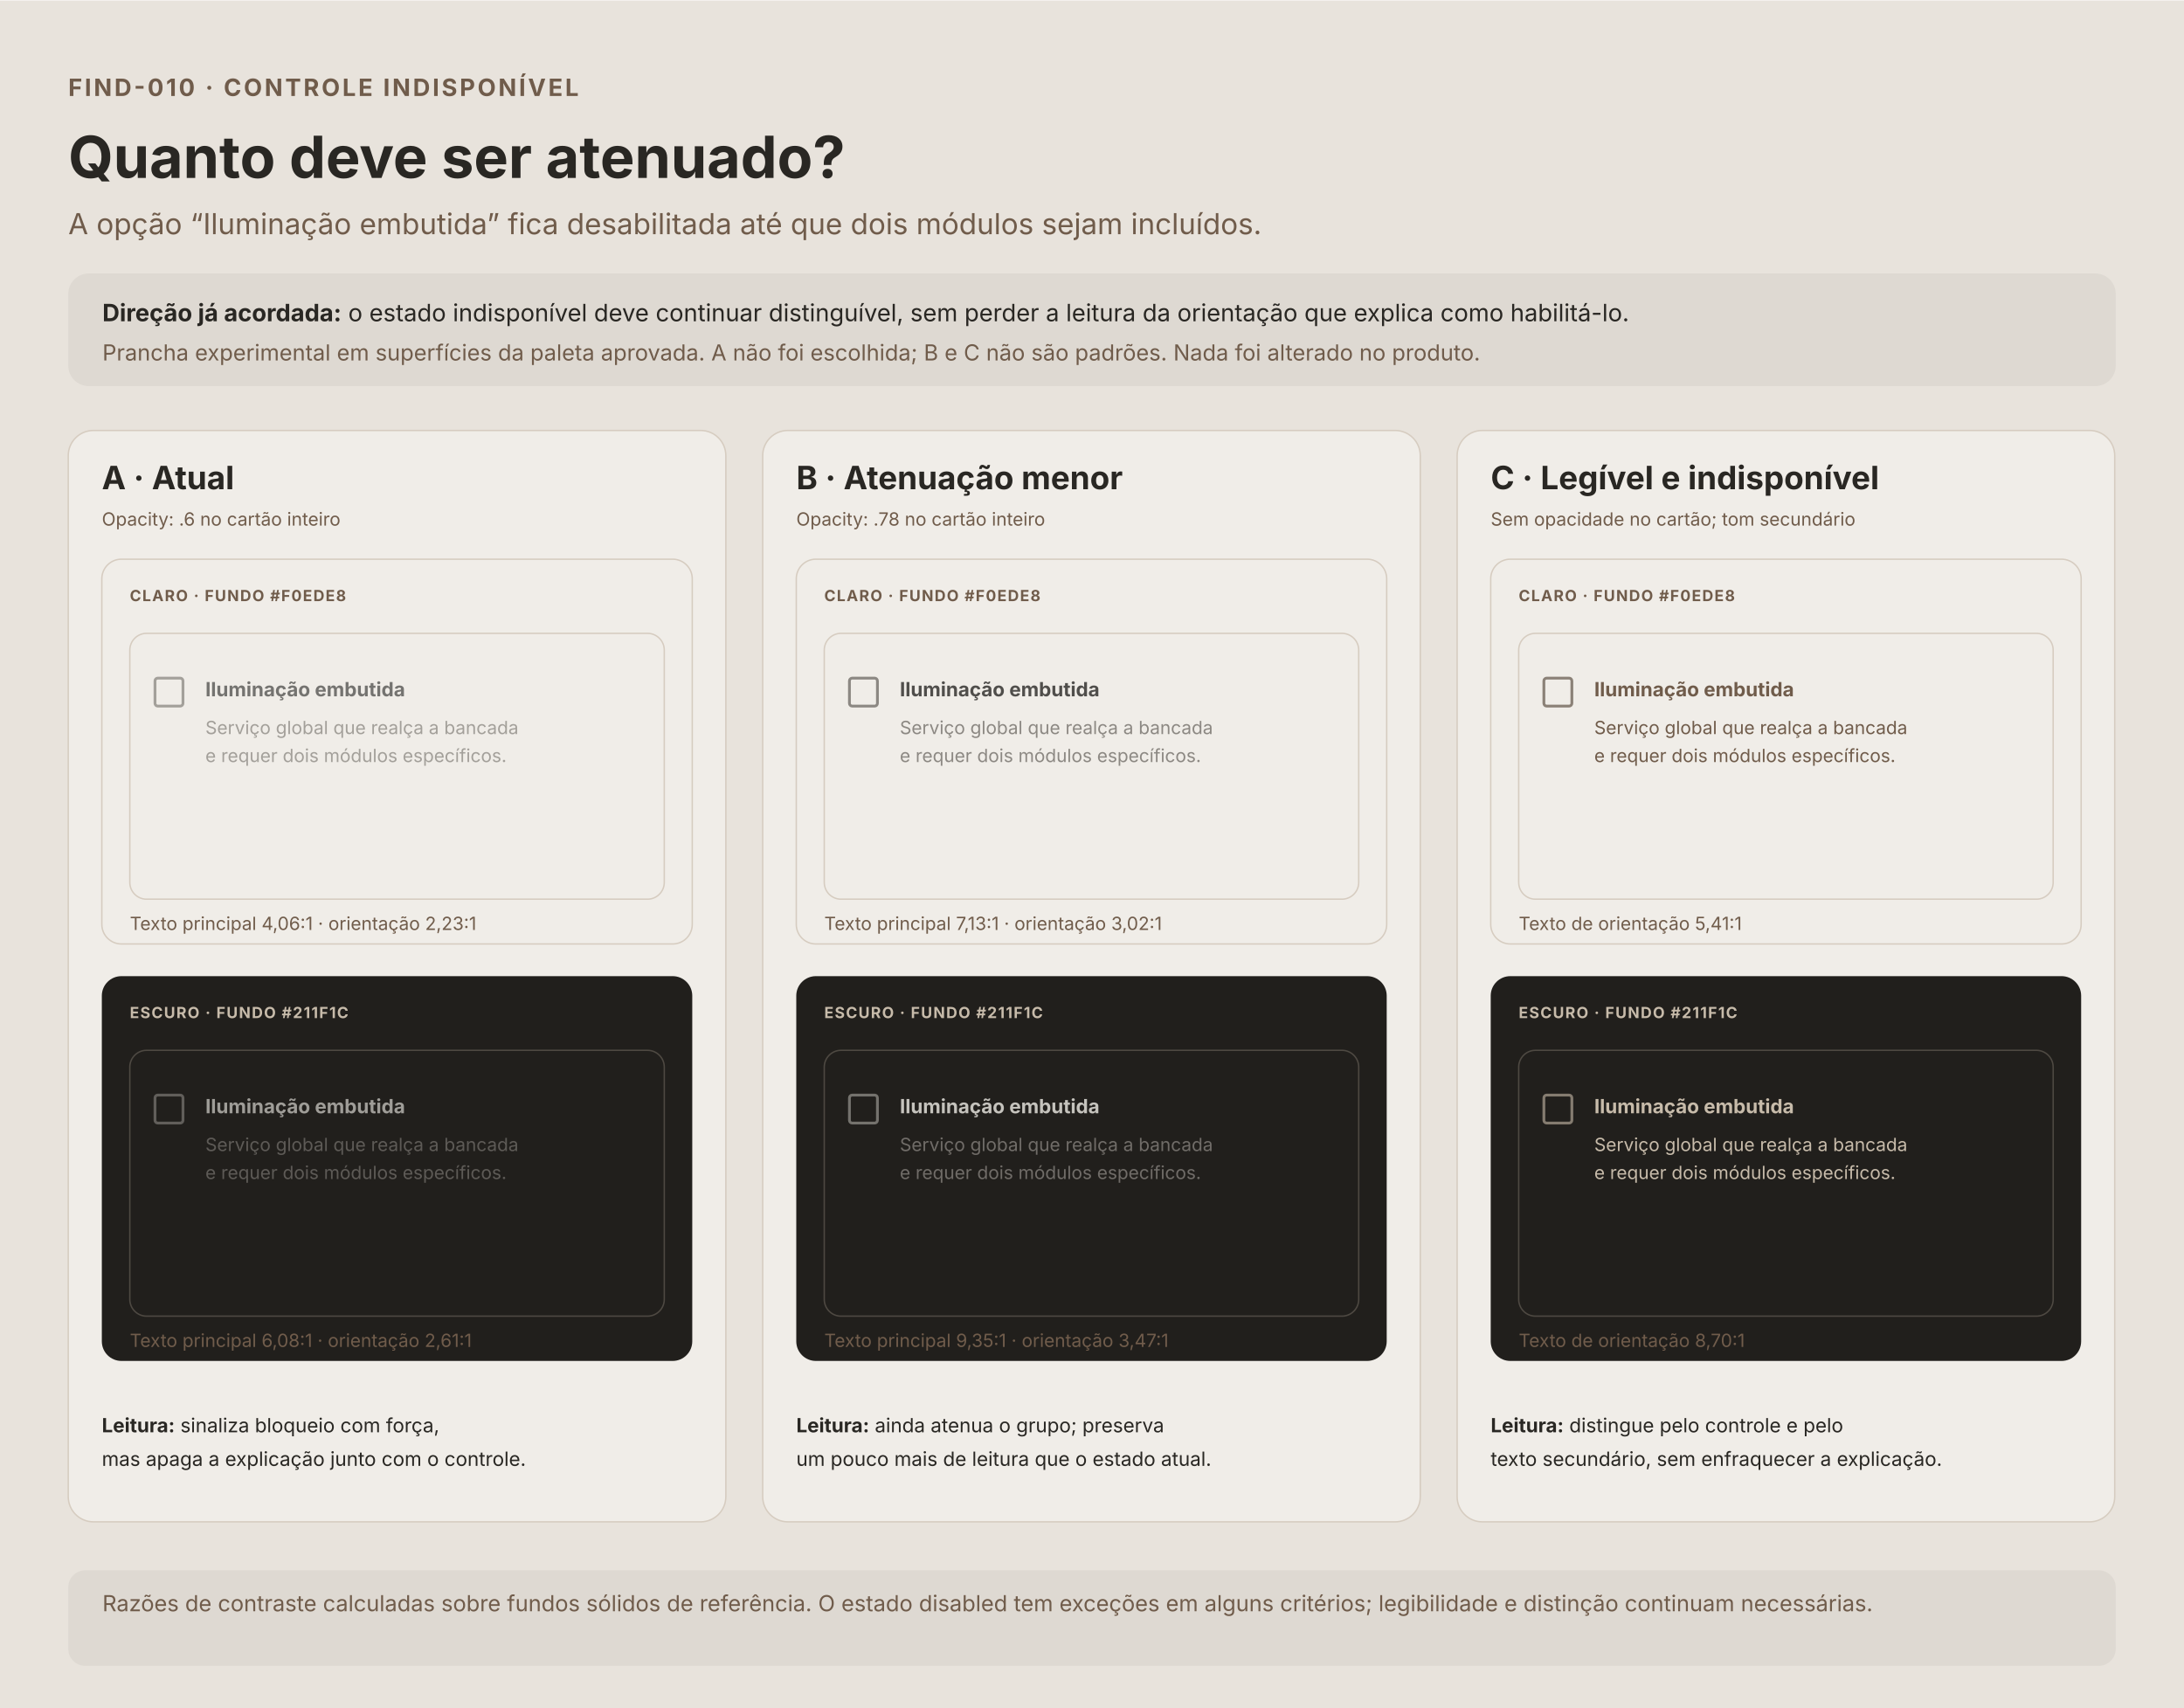
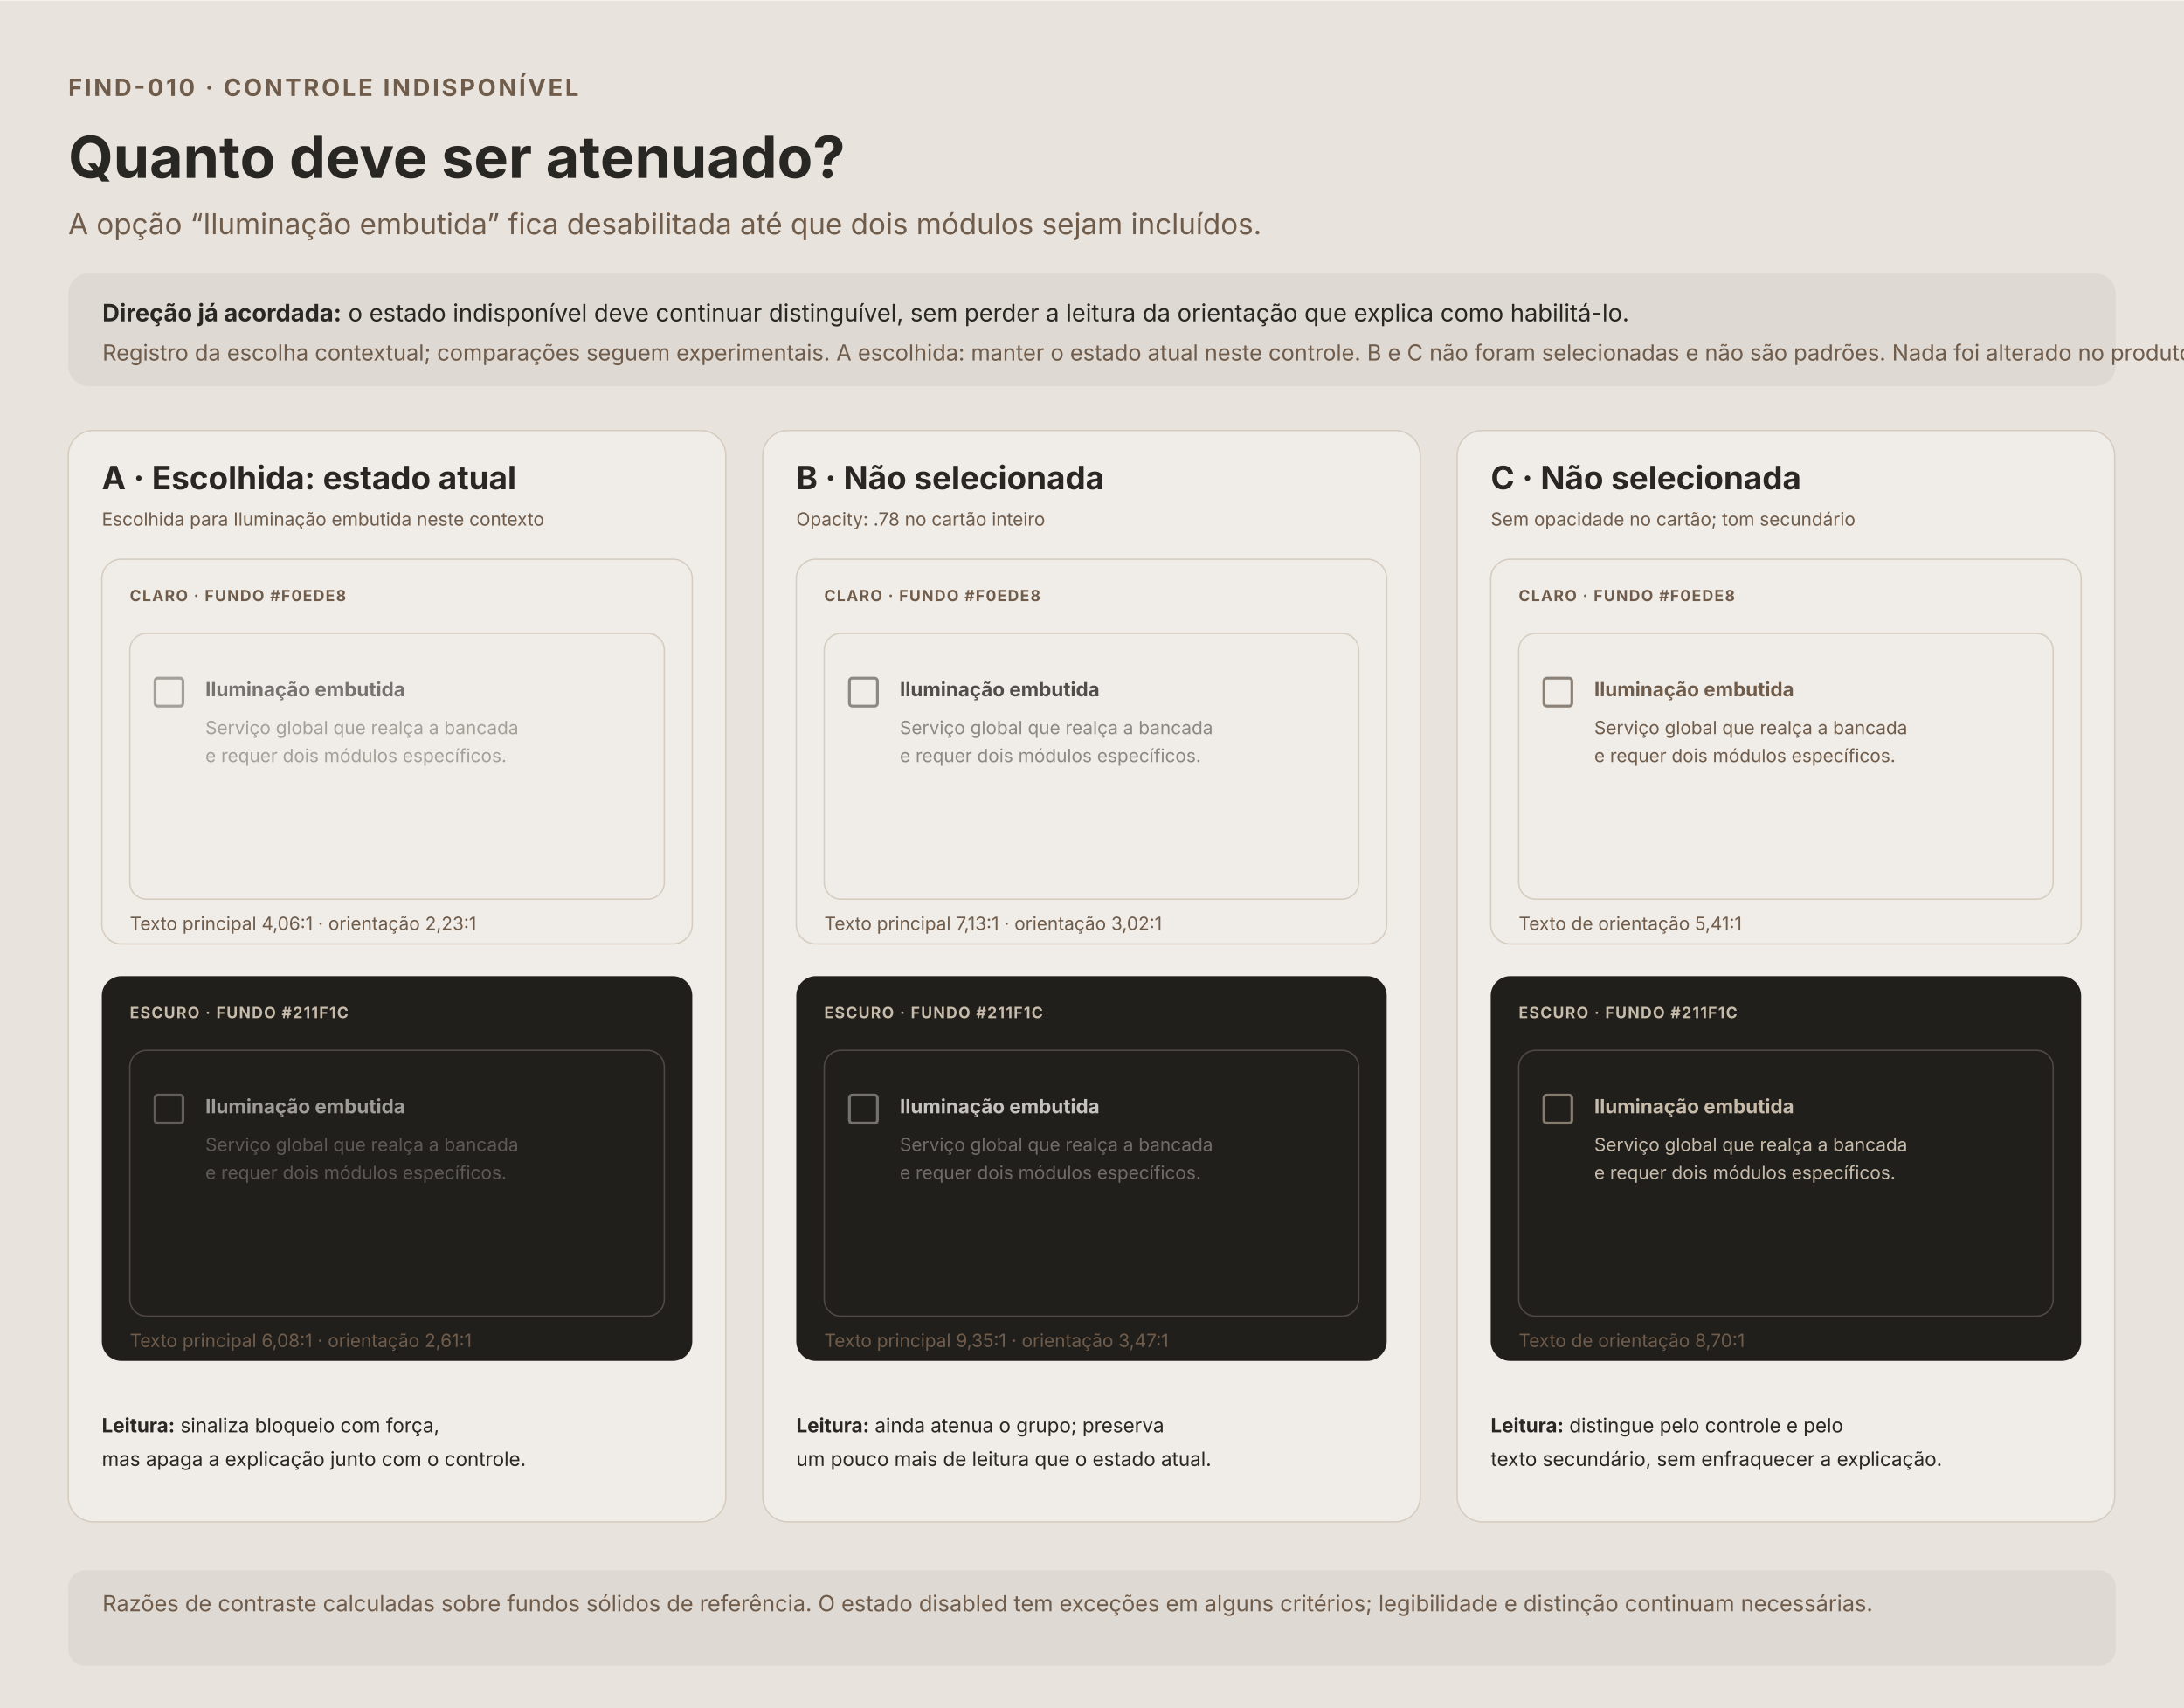
<svg xmlns="http://www.w3.org/2000/svg" width="1200" height="938" viewBox="0 0 1280 1000" role="img" aria-labelledby="title desc">
  <defs>
    <style>
text{font-family:Inter,Arial,sans-serif}.k{font-size:14px;font-weight:700;letter-spacing:1.4px;fill:#705C4B}.h{font-size:34px;font-weight:700;fill:#292723}.sub{font-size:17px;fill:#705C4B}.note{font-size:14px;fill:#292723}.cardH{font-size:23px;font-weight:700;fill:#292723}.small{font-size:13px;fill:#705C4B}.label{font-size:14px;font-weight:700}.body{font-size:13px}.tag{font-size:11px;font-weight:700;letter-spacing:.8px}
</style>
  </defs>
  <rect width="1600" height="1120" fill="#E8E3DC" />
  <text x="40" y="56" class="k">FIND-010 · CONTROLE INDISPONÍVEL</text>
  <text x="40" y="104" class="h">Quanto deve ser atenuado?</text>
  <text x="40" y="137" class="sub">A opção “Iluminação embutida” fica desabilitada até que dois módulos sejam incluídos.</text>
  <rect x="40" y="160" width="1200" height="66" rx="12" fill="#DED9D2" />
  <text x="60" y="188" class="note">
    <tspan font-weight="700">Direção já acordada:</tspan> o estado indisponível deve continuar distinguível, sem perder a leitura da orientação que explica como habilitá-lo.</text>
-   <text x="60" y="211" class="small">Prancha experimental em superfícies da paleta aprovada. A não foi escolhida; B e C não são padrões. Nada foi alterado no produto.</text>
+   <text x="60" y="211" class="small">Registro da escolha contextual; comparações seguem experimentais. A escolhida: manter o estado atual neste controle. B e C não foram selecionadas e não são padrões. Nada foi alterado no produto.</text>
  <g transform="translate(40 252) scale(.82)">
    <rect width="470" height="780" rx="18" fill="#F0EDE8" stroke="#D6CCC0" />
-     <text x="24" y="42" class="cardH">A · Atual</text>
-     <text x="24" y="68" class="small">Opacity: .6 no cartão inteiro</text>
+     <text x="24" y="42" class="cardH">A · Escolhida: estado atual</text>
+     <text x="24" y="68" class="small">Escolhida para Iluminação embutida neste contexto</text>
    <rect x="24" y="92" width="422" height="275" rx="14" fill="#F0EDE8" stroke="#D6CCC0" />
    <text x="44" y="122" class="tag" fill="#705C4B">CLARO · FUNDO #F0EDE8</text>
    <rect x="44" y="145" width="382" height="190" rx="12" fill="#F0EDE8" stroke="#D6CCC0" />
    <g opacity=".6">
      <rect x="62" y="177" width="20" height="20" rx="2" fill="none" stroke="#706C66" stroke-width="2" />
      <text x="98" y="190" class="label" fill="#22211F">Iluminação embutida</text>
      <text x="98" y="217" class="body" fill="#706C66">Serviço global que realça a bancada</text>
      <text x="98" y="237" class="body" fill="#706C66">e requer dois módulos específicos.</text>
    </g>
    <text x="44" y="357" class="small">Texto principal 4,06:1 · orientação 2,23:1</text>
    <rect x="24" y="390" width="422" height="275" rx="14" fill="#211F1C" />
    <text x="44" y="420" class="tag" fill="#C7BBAA">ESCURO · FUNDO #211F1C</text>
    <rect x="44" y="443" width="382" height="190" rx="12" fill="#211F1C" stroke="#4E4942" />
    <g opacity=".6">
      <rect x="62" y="475" width="20" height="20" rx="2" fill="none" stroke="#8C8984" stroke-width="2" />
      <text x="98" y="488" class="label" fill="#F4F1EB">Iluminação embutida</text>
      <text x="98" y="515" class="body" fill="#86827D">Serviço global que realça a bancada</text>
      <text x="98" y="535" class="body" fill="#86827D">e requer dois módulos específicos.</text>
    </g>
    <text x="44" y="655" class="small" fill="#C7BBAA">Texto principal 6,08:1 · orientação 2,61:1</text>
    <text x="24" y="716" class="note">
      <tspan font-weight="700">Leitura:</tspan> sinaliza bloqueio com força,</text>
    <text x="24" y="740" class="note">mas apaga a explicação junto com o controle.</text>
  </g>
  <g transform="translate(447 252) scale(.82)">
    <rect width="470" height="780" rx="18" fill="#F0EDE8" stroke="#D6CCC0" />
-     <text x="24" y="42" class="cardH">B · Atenuação menor</text>
+     <text x="24" y="42" class="cardH">B · Não selecionada</text>
    <text x="24" y="68" class="small">Opacity: .78 no cartão inteiro</text>
    <rect x="24" y="92" width="422" height="275" rx="14" fill="#F0EDE8" stroke="#D6CCC0" />
    <text x="44" y="122" class="tag" fill="#705C4B">CLARO · FUNDO #F0EDE8</text>
    <rect x="44" y="145" width="382" height="190" rx="12" fill="#F0EDE8" stroke="#D6CCC0" />
    <g opacity=".78">
      <rect x="62" y="177" width="20" height="20" rx="2" fill="none" stroke="#706C66" stroke-width="2" />
      <text x="98" y="190" class="label" fill="#22211F">Iluminação embutida</text>
      <text x="98" y="217" class="body" fill="#706C66">Serviço global que realça a bancada</text>
      <text x="98" y="237" class="body" fill="#706C66">e requer dois módulos específicos.</text>
    </g>
    <text x="44" y="357" class="small">Texto principal 7,13:1 · orientação 3,02:1</text>
    <rect x="24" y="390" width="422" height="275" rx="14" fill="#211F1C" />
    <text x="44" y="420" class="tag" fill="#C7BBAA">ESCURO · FUNDO #211F1C</text>
    <rect x="44" y="443" width="382" height="190" rx="12" fill="#211F1C" stroke="#4E4942" />
    <g opacity=".78">
      <rect x="62" y="475" width="20" height="20" rx="2" fill="none" stroke="#8C8984" stroke-width="2" />
      <text x="98" y="488" class="label" fill="#F4F1EB">Iluminação embutida</text>
      <text x="98" y="515" class="body" fill="#86827D">Serviço global que realça a bancada</text>
      <text x="98" y="535" class="body" fill="#86827D">e requer dois módulos específicos.</text>
    </g>
    <text x="44" y="655" class="small" fill="#C7BBAA">Texto principal 9,35:1 · orientação 3,47:1</text>
    <text x="24" y="716" class="note">
      <tspan font-weight="700">Leitura:</tspan> ainda atenua o grupo; preserva</text>
    <text x="24" y="740" class="note">um pouco mais de leitura que o estado atual.</text>
  </g>
  <g transform="translate(854 252) scale(.82)">
    <rect width="470" height="780" rx="18" fill="#F0EDE8" stroke="#D6CCC0" />
-     <text x="24" y="42" class="cardH">C · Legível e indisponível</text>
+     <text x="24" y="42" class="cardH">C · Não selecionada</text>
    <text x="24" y="68" class="small">Sem opacidade no cartão; tom secundário</text>
    <rect x="24" y="92" width="422" height="275" rx="14" fill="#F0EDE8" stroke="#D6CCC0" />
    <text x="44" y="122" class="tag" fill="#705C4B">CLARO · FUNDO #F0EDE8</text>
    <rect x="44" y="145" width="382" height="190" rx="12" fill="#F0EDE8" stroke="#D6CCC0" />
    <rect x="62" y="177" width="20" height="20" rx="2" fill="none" stroke="#8B8177" stroke-width="2" />
    <text x="98" y="190" class="label" fill="#705C4B">Iluminação embutida</text>
    <text x="98" y="217" class="body" fill="#705C4B">Serviço global que realça a bancada</text>
    <text x="98" y="237" class="body" fill="#705C4B">e requer dois módulos específicos.</text>
    <text x="44" y="357" class="small">Texto de orientação 5,41:1</text>
    <rect x="24" y="390" width="422" height="275" rx="14" fill="#211F1C" />
    <text x="44" y="420" class="tag" fill="#C7BBAA">ESCURO · FUNDO #211F1C</text>
    <rect x="44" y="443" width="382" height="190" rx="12" fill="#211F1C" stroke="#4E4942" />
    <rect x="62" y="475" width="20" height="20" rx="2" fill="none" stroke="#857C70" stroke-width="2" />
    <text x="98" y="488" class="label" fill="#C7BBAA">Iluminação embutida</text>
    <text x="98" y="515" class="body" fill="#C7BBAA">Serviço global que realça a bancada</text>
    <text x="98" y="535" class="body" fill="#C7BBAA">e requer dois módulos específicos.</text>
    <text x="44" y="655" class="small" fill="#C7BBAA">Texto de orientação 8,70:1</text>
    <text x="24" y="716" class="note">
      <tspan font-weight="700">Leitura:</tspan> distingue pelo controle e pelo</text>
    <text x="24" y="740" class="note">texto secundário, sem enfraquecer a explicação.</text>
  </g>
  <rect x="40" y="920" width="1200" height="56" rx="10" fill="#DED9D2" />
  <text x="60" y="944" class="small">Razões de contraste calculadas sobre fundos sólidos de referência. O estado disabled tem exceções em alguns critérios; legibilidade e distinção continuam necessárias.</text>
</svg>
